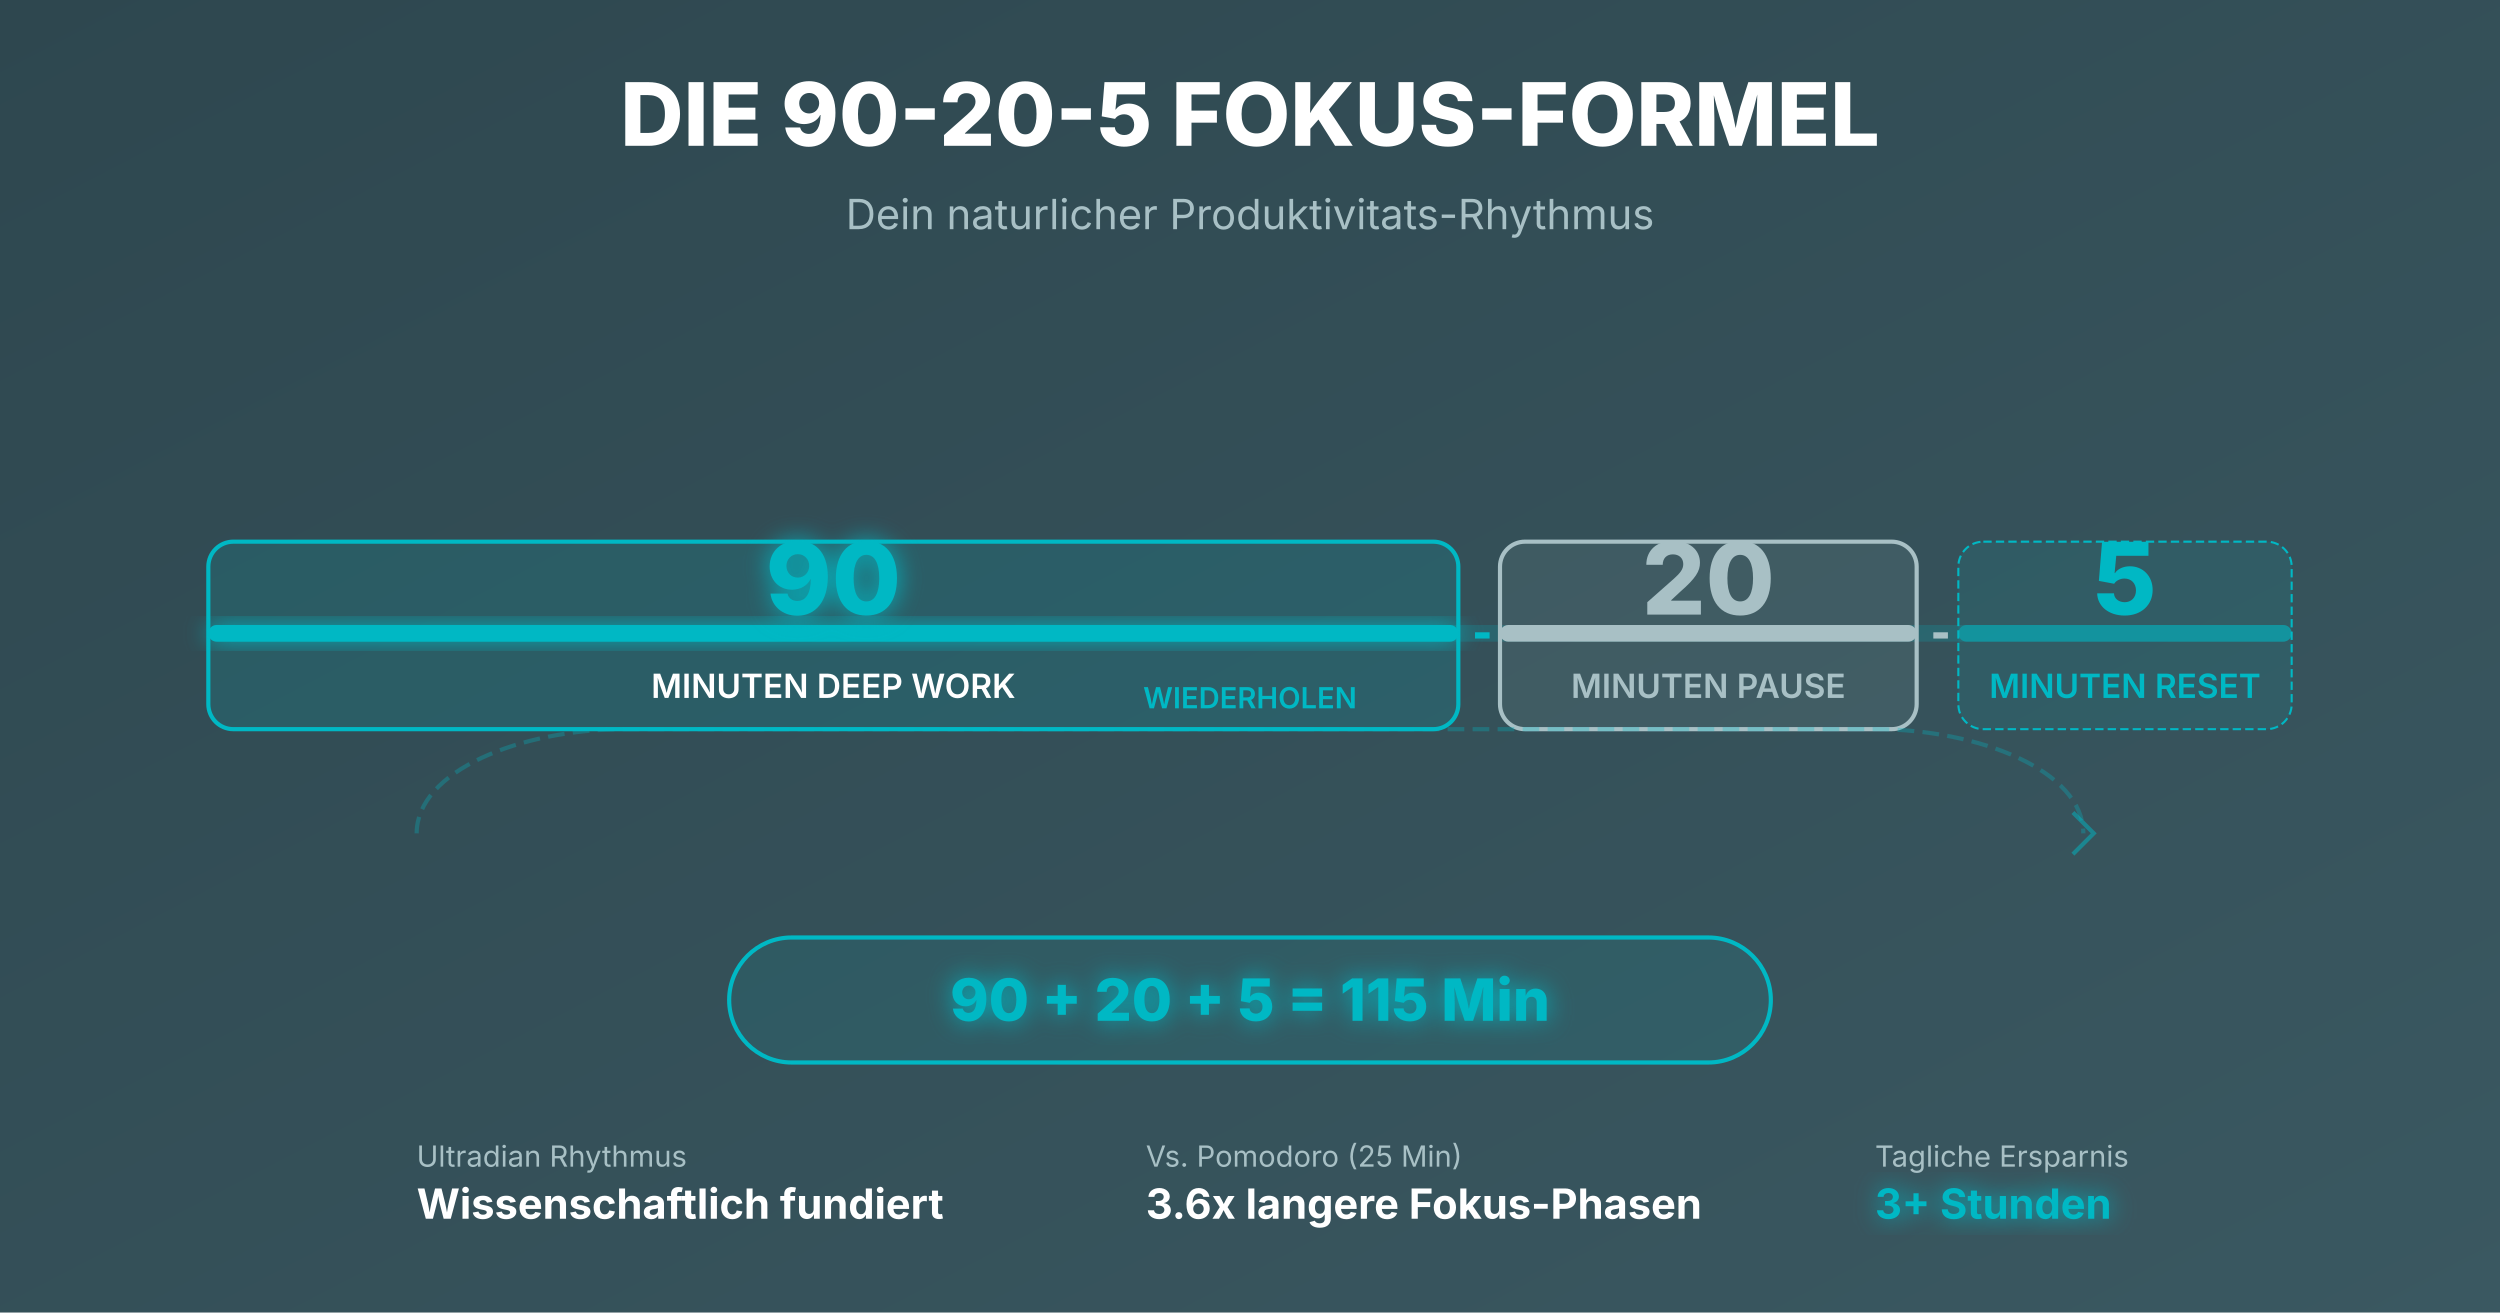
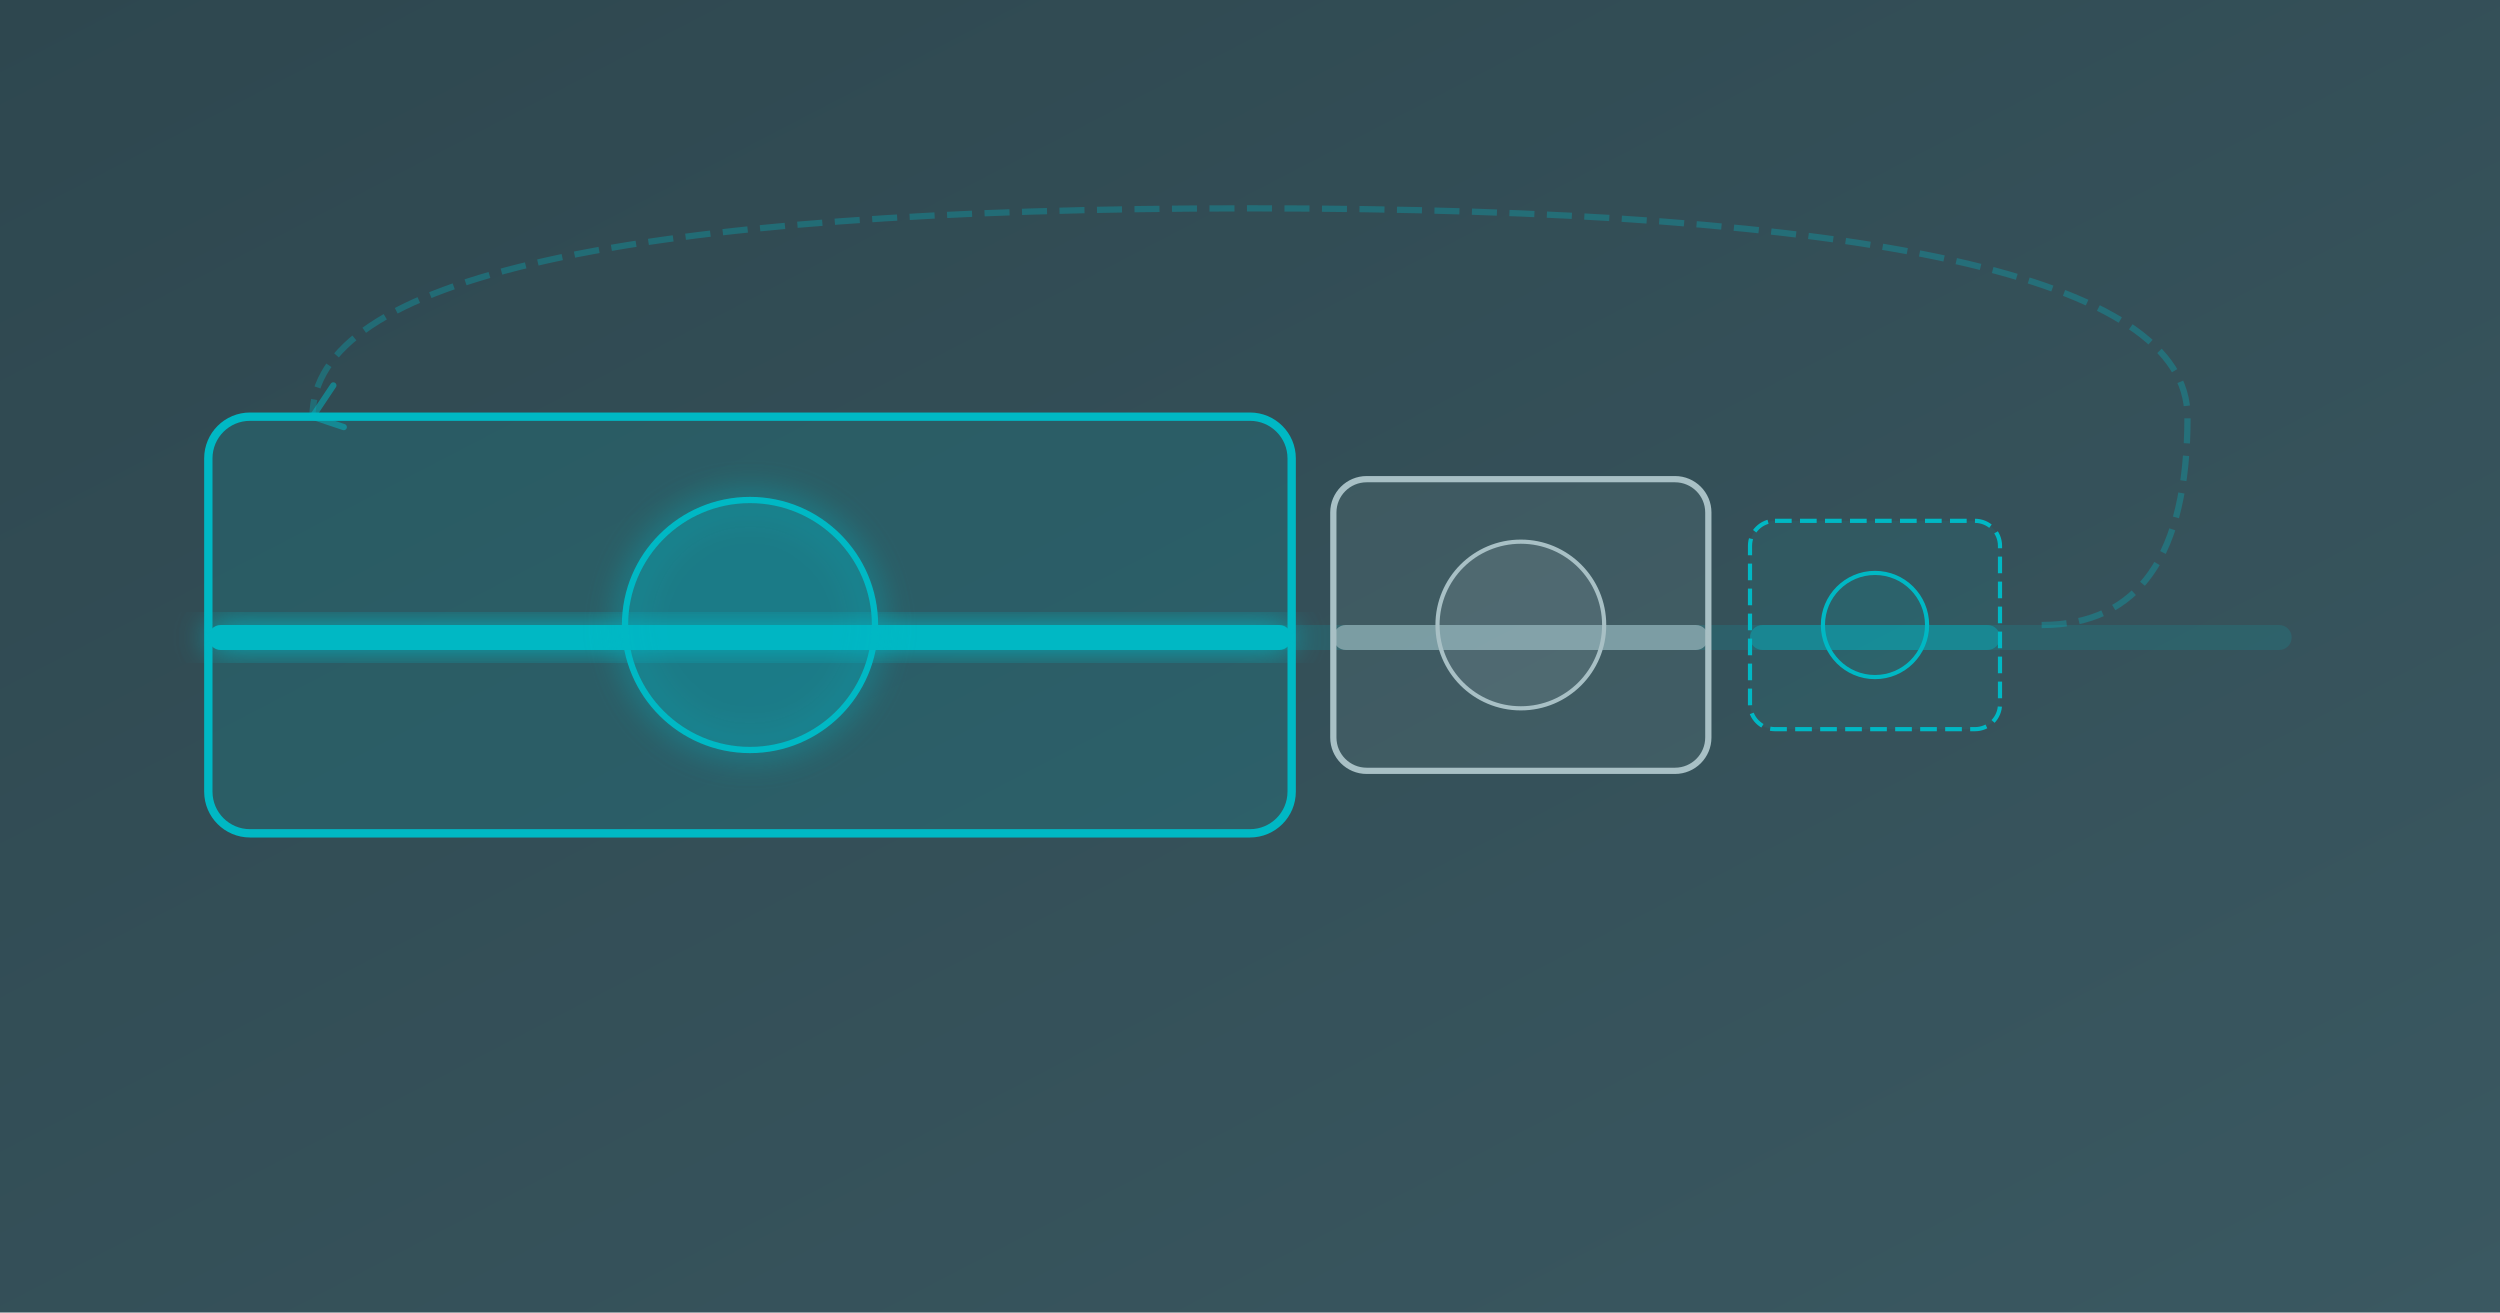
<svg xmlns="http://www.w3.org/2000/svg" width="1200" height="630" viewBox="0 0 1200 630">
  <defs>
    <filter id="glow" x="-50%" y="-50%" width="200%" height="200%">
-       <feGaussianBlur stdDeviation="6" result="coloredBlur" />
+       <feGaussianBlur stdDeviation="8" result="coloredBlur" />
      <feMerge>
        <feMergeNode in="coloredBlur" />
        <feMergeNode in="SourceGraphic" />
      </feMerge>
    </filter>
    <linearGradient id="bgGradient" x1="0%" y1="0%" x2="100%" y2="100%">
      <stop offset="0%" style="stop-color:#2e474f" />
      <stop offset="100%" style="stop-color:#3a5861" />
    </linearGradient>
  </defs>
  <rect width="1200" height="630" fill="url(#bgGradient)" />
-   <text x="600" y="70" text-anchor="middle" fill="#ffffff" font-size="42" font-weight="800" font-family="Inter, sans-serif">DIE 90-20-5 FOKUS-FORMEL</text>
-   <text x="600" y="110" text-anchor="middle" fill="#a8c0c5" font-size="20" font-family="Inter, sans-serif">Dein naturlicher Produktivitats-Rhythmus</text>
-   <g transform="translate(100, 200)">
-     <rect x="0" y="100" width="1000" height="8" rx="4" fill="rgba(0,184,196,0.2)" />
-     <rect x="0" y="60" width="600" height="90" rx="12" fill="rgba(0,184,196,0.15)" stroke="#00b8c4" stroke-width="2" />
-     <rect x="0" y="100" width="600" height="8" rx="4" fill="#00b8c4" filter="url(#glow)" />
-     <text x="300" y="95" text-anchor="middle" fill="#00b8c4" font-size="48" font-weight="800" font-family="Inter, sans-serif" filter="url(#glow)">90</text>
-     <text x="300" y="135" text-anchor="middle" fill="#ffffff" font-size="16" font-weight="600" font-family="Inter, sans-serif">MINUTEN DEEP WORK</text>
-     <rect x="620" y="60" width="200" height="90" rx="12" fill="rgba(168,192,197,0.1)" stroke="#a8c0c5" stroke-width="2" />
-     <rect x="620" y="100" width="200" height="8" rx="4" fill="#a8c0c5" />
-     <text x="720" y="95" text-anchor="middle" fill="#a8c0c5" font-size="48" font-weight="800" font-family="Inter, sans-serif">20</text>
-     <text x="720" y="135" text-anchor="middle" fill="#a8c0c5" font-size="16" font-weight="600" font-family="Inter, sans-serif">MINUTEN PAUSE</text>
-     <rect x="840" y="60" width="160" height="90" rx="12" fill="rgba(0,184,196,0.1)" stroke="#00b8c4" stroke-width="1" stroke-dasharray="4 2" />
-     <rect x="840" y="100" width="160" height="8" rx="4" fill="rgba(0,184,196,0.5)" />
-     <text x="920" y="95" text-anchor="middle" fill="#00b8c4" font-size="48" font-weight="800" font-family="Inter, sans-serif">5</text>
-     <text x="920" y="135" text-anchor="middle" fill="#00b8c4" font-size="16" font-weight="600" font-family="Inter, sans-serif">MINUTEN RESET</text>
-     <path d="M 608 105 L 615 105" stroke="#00b8c4" stroke-width="3" />
-     <path d="M 828 105 L 835 105" stroke="#a8c0c5" stroke-width="3" />
-   </g>
-   <g transform="translate(600, 400)">
-     <path d="M -400 0 C -400 -30, -350 -50, -300 -50 L 300 -50 C 350 -50, 400 -30, 400 0" fill="none" stroke="rgba(0,184,196,0.3)" stroke-width="2" stroke-dasharray="8 4" />
-     <text x="0" y="-60" text-anchor="middle" fill="#00b8c4" font-size="14" font-weight="600" font-family="Inter, sans-serif">WIEDERHOLEN</text>
-     <path d="M 395 -10 L 405 0 L 395 10" fill="none" stroke="rgba(0,184,196,0.5)" stroke-width="2" />
-   </g>
-   <g transform="translate(600, 480)">
-     <rect x="-250" y="-30" width="500" height="60" rx="30" fill="rgba(0,184,196,0.1)" stroke="#00b8c4" stroke-width="2" />
-     <text x="0" y="10" text-anchor="middle" fill="#00b8c4" font-size="28" font-weight="800" font-family="Inter, sans-serif" filter="url(#glow)">
-       90 + 20 + 5 = 115 Min
-     </text>
-   </g>
-   <g transform="translate(200, 540)">
-     <text x="0" y="20" fill="#a8c0c5" font-size="14" font-family="Inter, sans-serif">Ultradian Rhythmus</text>
-     <text x="0" y="45" fill="#ffffff" font-size="20" font-weight="700" font-family="Inter, sans-serif">Wissenschaftlich fundiert</text>
-   </g>
-   <g transform="translate(550, 540)">
-     <text x="0" y="20" fill="#a8c0c5" font-size="14" font-family="Inter, sans-serif">Vs. Pomodoro (25 Min)</text>
-     <text x="0" y="45" fill="#ffffff" font-size="20" font-weight="700" font-family="Inter, sans-serif">3.6x langere Fokus-Phasen</text>
-   </g>
-   <g transform="translate(900, 540)">
-     <text x="0" y="20" fill="#a8c0c5" font-size="14" font-family="Inter, sans-serif">Tagliche Ersparnis</text>
-     <text x="0" y="45" fill="#00b8c4" font-size="20" font-weight="700" font-family="Inter, sans-serif" filter="url(#glow)">3+ Stunden</text>
-   </g>
+   <rect x="100" y="300" width="1000" height="12" rx="6" fill="rgba(0,184,196,0.15)" />
+   <rect x="100" y="200" width="520" height="200" rx="20" fill="rgba(0,184,196,0.15)" stroke="#00b8c4" stroke-width="4" />
+   <rect x="100" y="300" width="520" height="12" rx="6" fill="#00b8c4" filter="url(#glow)" />
+   <circle cx="360" cy="300" r="60" fill="rgba(0,184,196,0.2)" stroke="#00b8c4" stroke-width="3" filter="url(#glow)" />
+   <rect x="640" y="230" width="180" height="140" rx="16" fill="rgba(168,192,197,0.1)" stroke="#a8c0c5" stroke-width="3" />
+   <rect x="640" y="300" width="180" height="12" rx="6" fill="#a8c0c5" opacity="0.6" />
+   <circle cx="730" cy="300" r="40" fill="rgba(168,192,197,0.15)" stroke="#a8c0c5" stroke-width="2" />
+   <rect x="840" y="250" width="120" height="100" rx="12" fill="rgba(0,184,196,0.08)" stroke="#00b8c4" stroke-width="2" stroke-dasharray="8 4" />
+   <rect x="840" y="300" width="120" height="12" rx="6" fill="rgba(0,184,196,0.4)" />
+   <circle cx="900" cy="300" r="25" fill="rgba(0,184,196,0.1)" stroke="#00b8c4" stroke-width="2" />
+   <path d="M 980 300 Q 1050 300, 1050 200 Q 1050 100, 600 100 Q 150 100, 150 200" fill="none" stroke="rgba(0,184,196,0.3)" stroke-width="3" stroke-dasharray="12 6" />
+   <path d="M 160 185 L 150 200 L 165 205" fill="none" stroke="rgba(0,184,196,0.5)" stroke-width="3" stroke-linecap="round" />
</svg>
